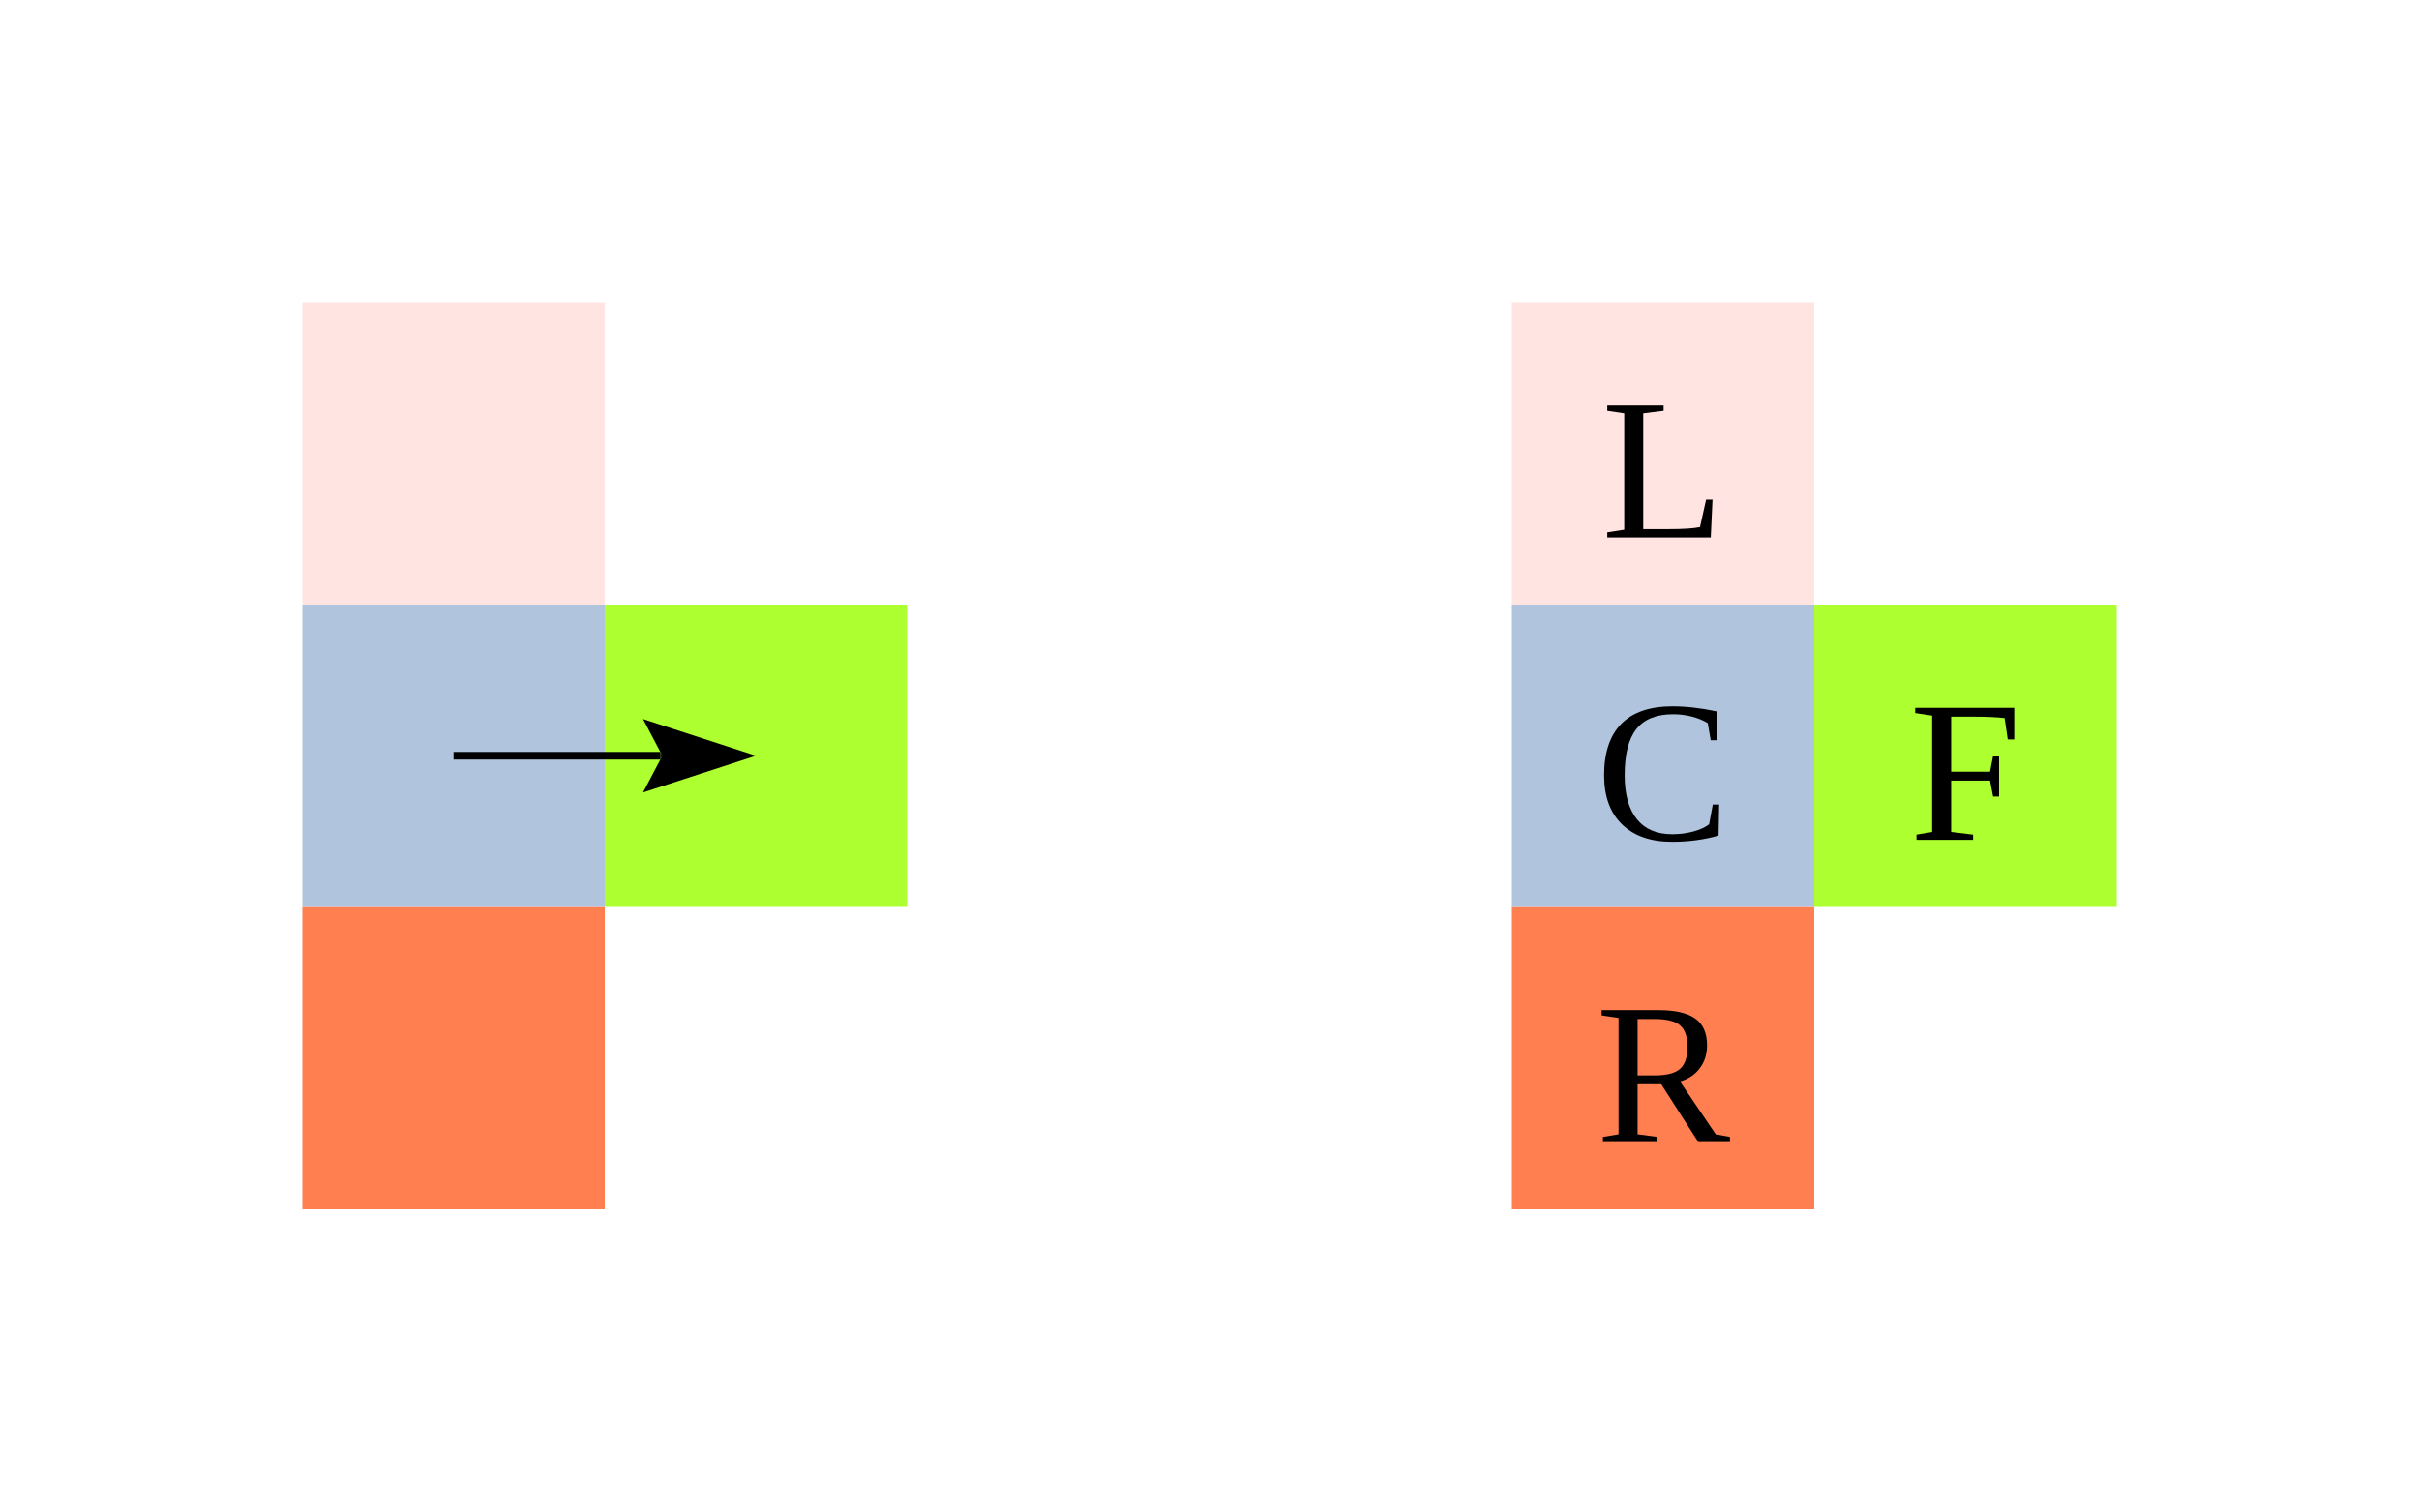
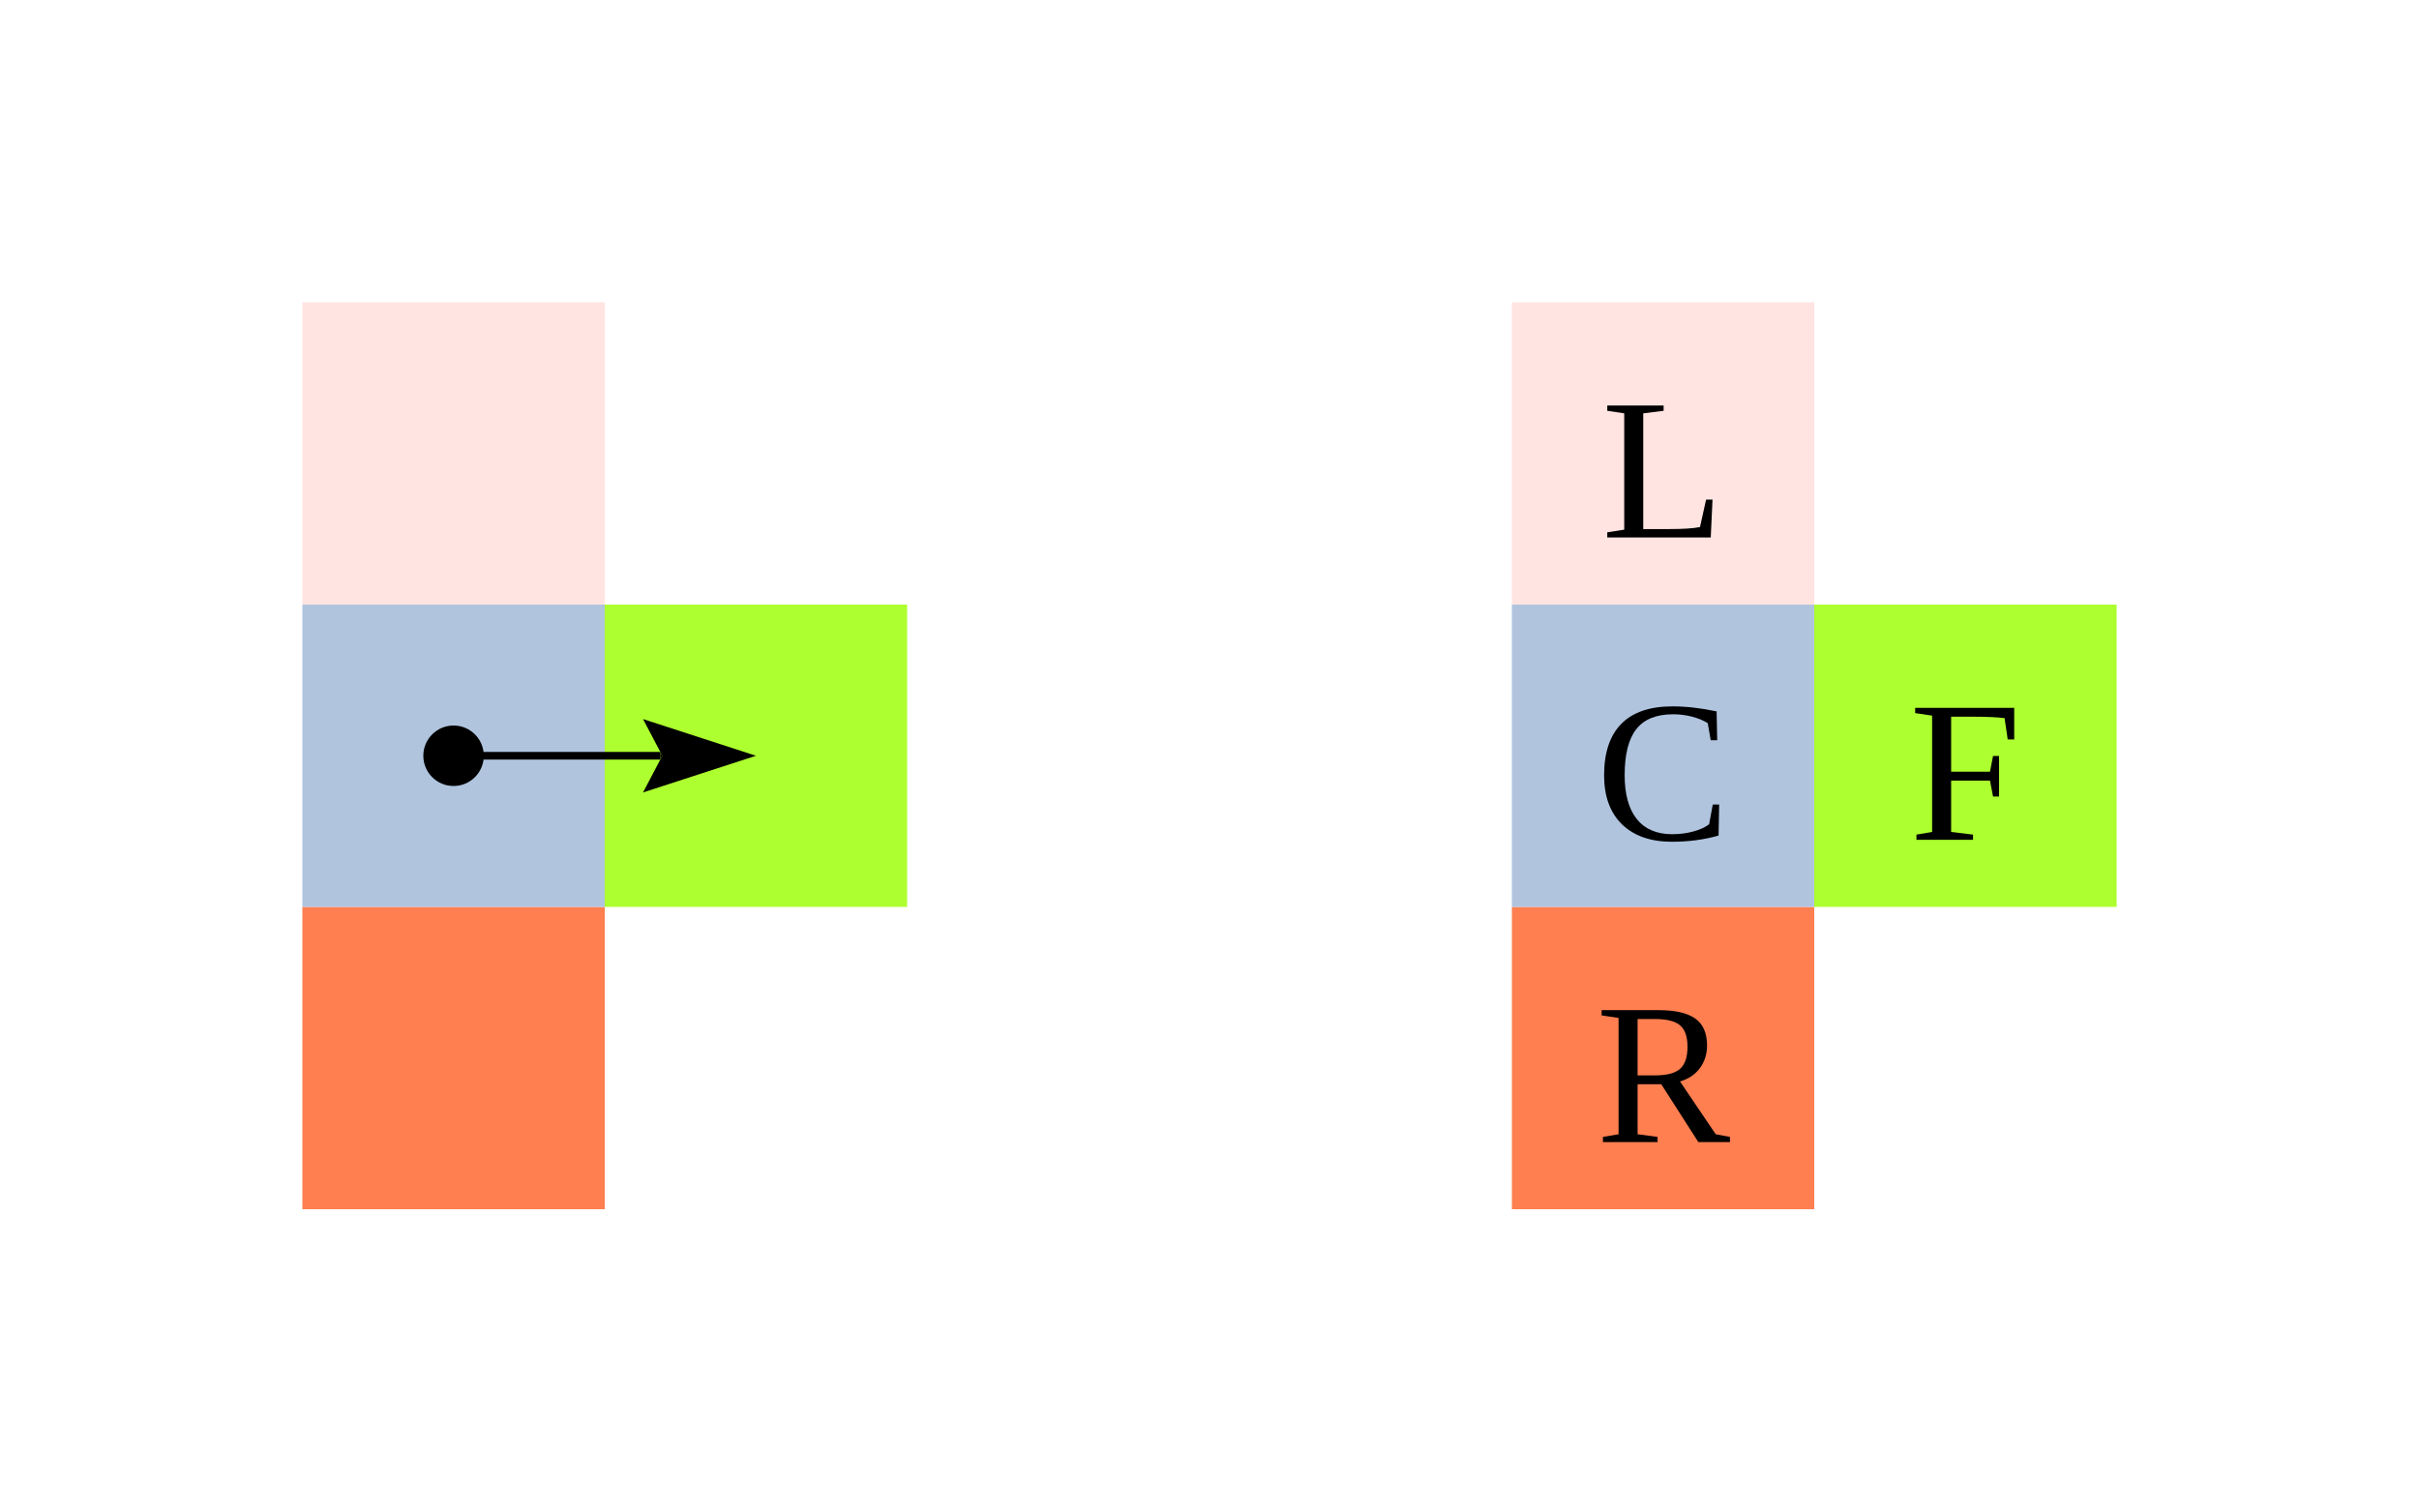
<svg xmlns="http://www.w3.org/2000/svg" viewBox="0.0 0.0 640.0 400.0" height="400" font-size="1" stroke-opacity="1" width="640" stroke="rgb(0,0,0)" version="1.1">
  <defs />
  <g stroke-linecap="butt" fill="rgb(255,127,80)" stroke-miterlimit="10.0" stroke-width="0.0" fill-opacity="1.0" stroke-opacity="1.0" stroke-linejoin="miter" stroke="rgb(0,0,0)">
    <path d="M 480,320 l -0,-80 h -80 l -0,80 Z" />
  </g>
  <g stroke-linecap="butt" fill="rgb(0,0,0)" font-size="53.333px" stroke-miterlimit="10.0" stroke-width="0.0" fill-opacity="1.0" stroke-opacity="1.0" stroke-linejoin="miter" stroke="rgb(0,0,0)">
    <text transform="matrix(1,0,0,1,440,290)" dominant-baseline="middle" text-anchor="middle" stroke="none">R</text>
  </g>
  <g stroke-linecap="butt" fill="rgb(173,255,47)" stroke-miterlimit="10.0" stroke-width="0.0" fill-opacity="1.0" stroke-opacity="1.0" stroke-linejoin="miter" stroke="rgb(0,0,0)">
    <path d="M 560,240 l -0,-80 h -80 l -0,80 Z" />
  </g>
  <g stroke-linecap="butt" fill="rgb(0,0,0)" font-size="53.333px" stroke-miterlimit="10.0" stroke-width="0.0" fill-opacity="1.0" stroke-opacity="1.0" stroke-linejoin="miter" stroke="rgb(0,0,0)">
    <text transform="matrix(1,0,0,1,520,210)" dominant-baseline="middle" text-anchor="middle" stroke="none">F</text>
  </g>
  <g stroke-linecap="butt" fill="rgb(176,196,222)" stroke-miterlimit="10.0" stroke-width="0.0" fill-opacity="1.0" stroke-opacity="1.0" stroke-linejoin="miter" stroke="rgb(0,0,0)">
    <path d="M 480,240 l -0,-80 h -80 l -0,80 Z" />
  </g>
  <g stroke-linecap="butt" fill="rgb(0,0,0)" font-size="53.333px" stroke-miterlimit="10.0" stroke-width="0.0" fill-opacity="1.0" stroke-opacity="1.0" stroke-linejoin="miter" stroke="rgb(0,0,0)">
    <text transform="matrix(1,0,0,1,440,210)" dominant-baseline="middle" text-anchor="middle" stroke="none">C</text>
  </g>
  <g stroke-linecap="butt" fill="rgb(255,228,225)" stroke-miterlimit="10.0" stroke-width="0.0" fill-opacity="1.0" stroke-opacity="1.0" stroke-linejoin="miter" stroke="rgb(0,0,0)">
    <path d="M 480,160 l -0,-80 h -80 l -0,80 Z" />
  </g>
  <g stroke-linecap="butt" fill="rgb(0,0,0)" font-size="53.333px" stroke-miterlimit="10.0" stroke-width="0.0" fill-opacity="1.0" stroke-opacity="1.0" stroke-linejoin="miter" stroke="rgb(0,0,0)">
    <text transform="matrix(1,0,0,1,440,130)" dominant-baseline="middle" text-anchor="middle" stroke="none">L</text>
  </g>
  <g stroke-linecap="butt" fill="rgb(255,127,80)" stroke-miterlimit="10.0" stroke-width="0.0" fill-opacity="1.0" stroke-opacity="1.0" stroke-linejoin="miter" stroke="rgb(0,0,0)">
    <path d="M 160,320 l -0,-80 h -80 l -0,80 Z" />
  </g>
  <g stroke-linecap="butt" fill="rgb(173,255,47)" stroke-miterlimit="10.0" stroke-width="0.0" fill-opacity="1.0" stroke-opacity="1.0" stroke-linejoin="miter" stroke="rgb(0,0,0)">
    <path d="M 240,240 l -0,-80 h -80 l -0,80 Z" />
  </g>
  <g stroke-linecap="butt" fill="rgb(176,196,222)" stroke-miterlimit="10.0" stroke-width="0.0" fill-opacity="1.0" stroke-opacity="1.0" stroke-linejoin="miter" stroke="rgb(0,0,0)">
    <path d="M 160,240 l -0,-80 h -80 l -0,80 Z" />
  </g>
+   <g stroke-linecap="butt" fill="rgb(0,0,0)" stroke-miterlimit="10.0" stroke-width="0.0" fill-opacity="1.0" stroke-opacity="1.0" stroke-linejoin="miter" stroke="rgb(0,0,0)">
+     <path d="M 128,200 c 0,-4.418 -3.582,-8 -8 -8c -4.418,-0 -8,3.582 -8 8c -0,4.418 3.582,8 8 8c 4.418,0 8,-3.582 8 -8Z" />
+   </g>
  <g stroke-linecap="butt" fill="rgb(255,228,225)" stroke-miterlimit="10.0" stroke-width="0.0" fill-opacity="1.0" stroke-opacity="1.0" stroke-linejoin="miter" stroke="rgb(0,0,0)">
    <path d="M 160,160 l -0,-80 h -80 l -0,80 Z" />
  </g>
  <g stroke-linecap="butt" fill="rgb(0,0,0)" stroke-miterlimit="10.0" stroke-width="2.024" fill-opacity="0.0" stroke-opacity="1.0" stroke-linejoin="miter" stroke="rgb(0,0,0)">
    <path d="M 120,200 h 54.702 " />
  </g>
  <g stroke-linecap="butt" fill="rgb(0,0,0)" stroke-miterlimit="10.0" stroke-width="0.0" fill-opacity="1.0" stroke-opacity="1.0" stroke-linejoin="miter" stroke="rgb(0,0,0)" />
  <g stroke-linecap="butt" fill="rgb(0,0,0)" stroke-miterlimit="10.0" stroke-width="0.0" fill-opacity="1.0" stroke-opacity="1.0" stroke-linejoin="miter" stroke="rgb(0,0,0)" />
  <g stroke-linecap="butt" fill="rgb(0,0,0)" stroke-miterlimit="10.0" stroke-width="0.0" fill-opacity="1.0" stroke-opacity="1.0" stroke-linejoin="miter" stroke="rgb(0,0,0)">
    <path d="M 200,200 l -29.868,-9.705 l 5.102,9.705 l -5.102,9.705 Z" />
  </g>
  <g stroke-linecap="butt" fill="rgb(0,0,0)" stroke-miterlimit="10.0" stroke-width="0.0" fill-opacity="1.0" stroke-opacity="1.0" stroke-linejoin="miter" stroke="rgb(0,0,0)">
    <path d="M 175.234,200 h -0.532 v -1.012 l 0.532,1.012 h -0.532 v 1.012 Z" />
  </g>
</svg>
